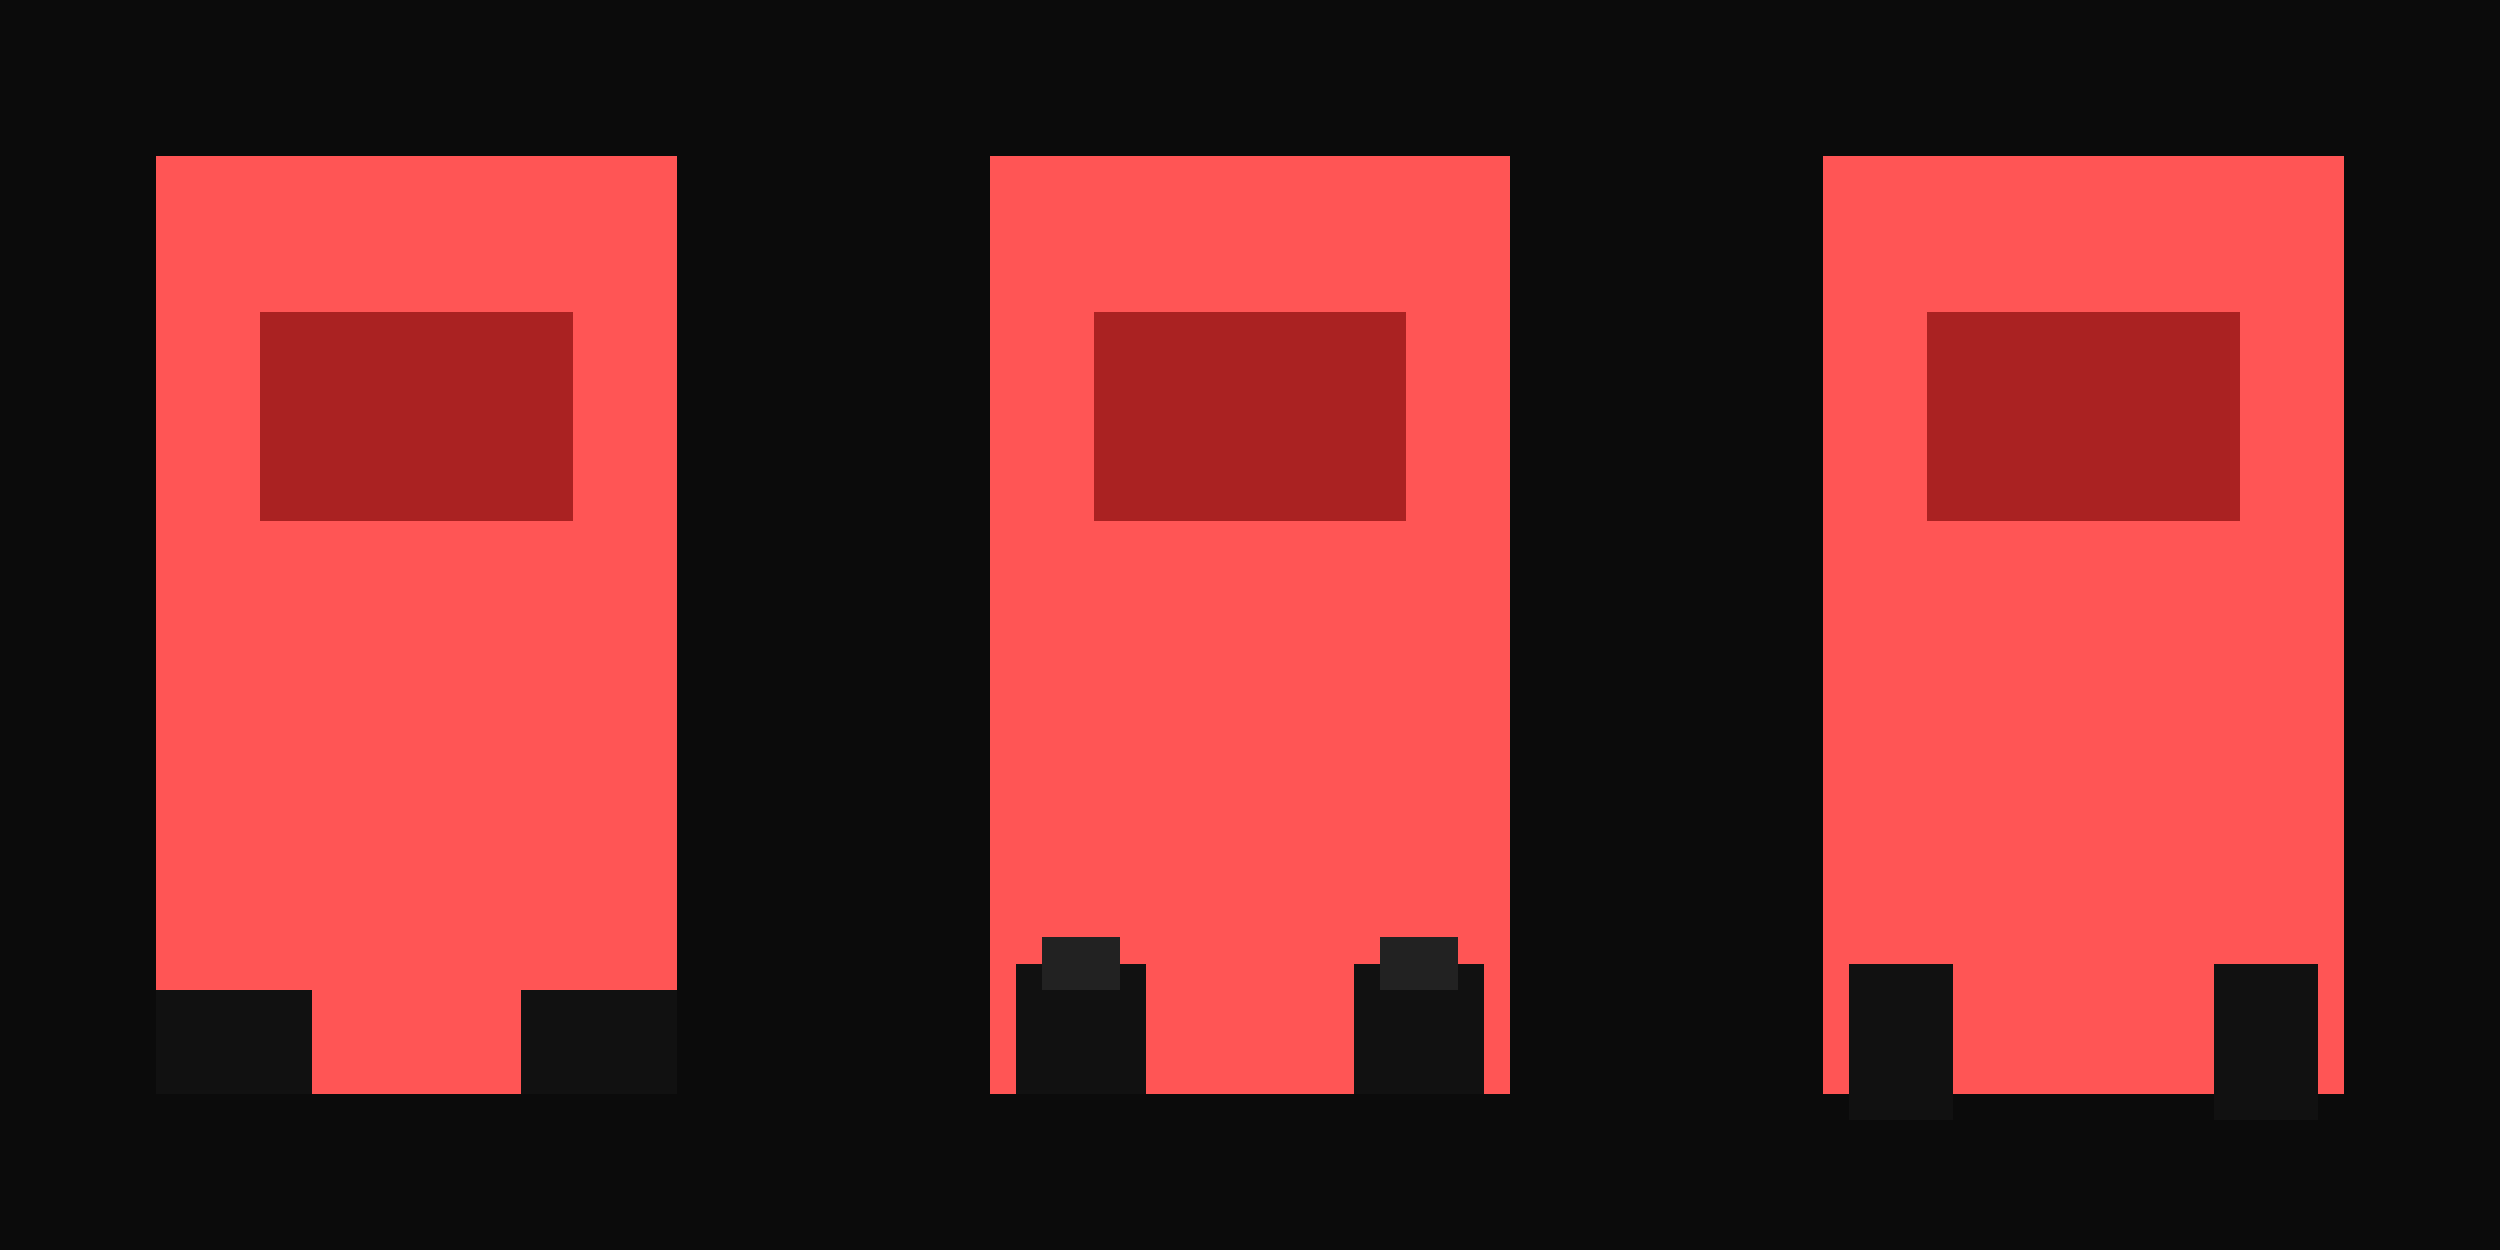
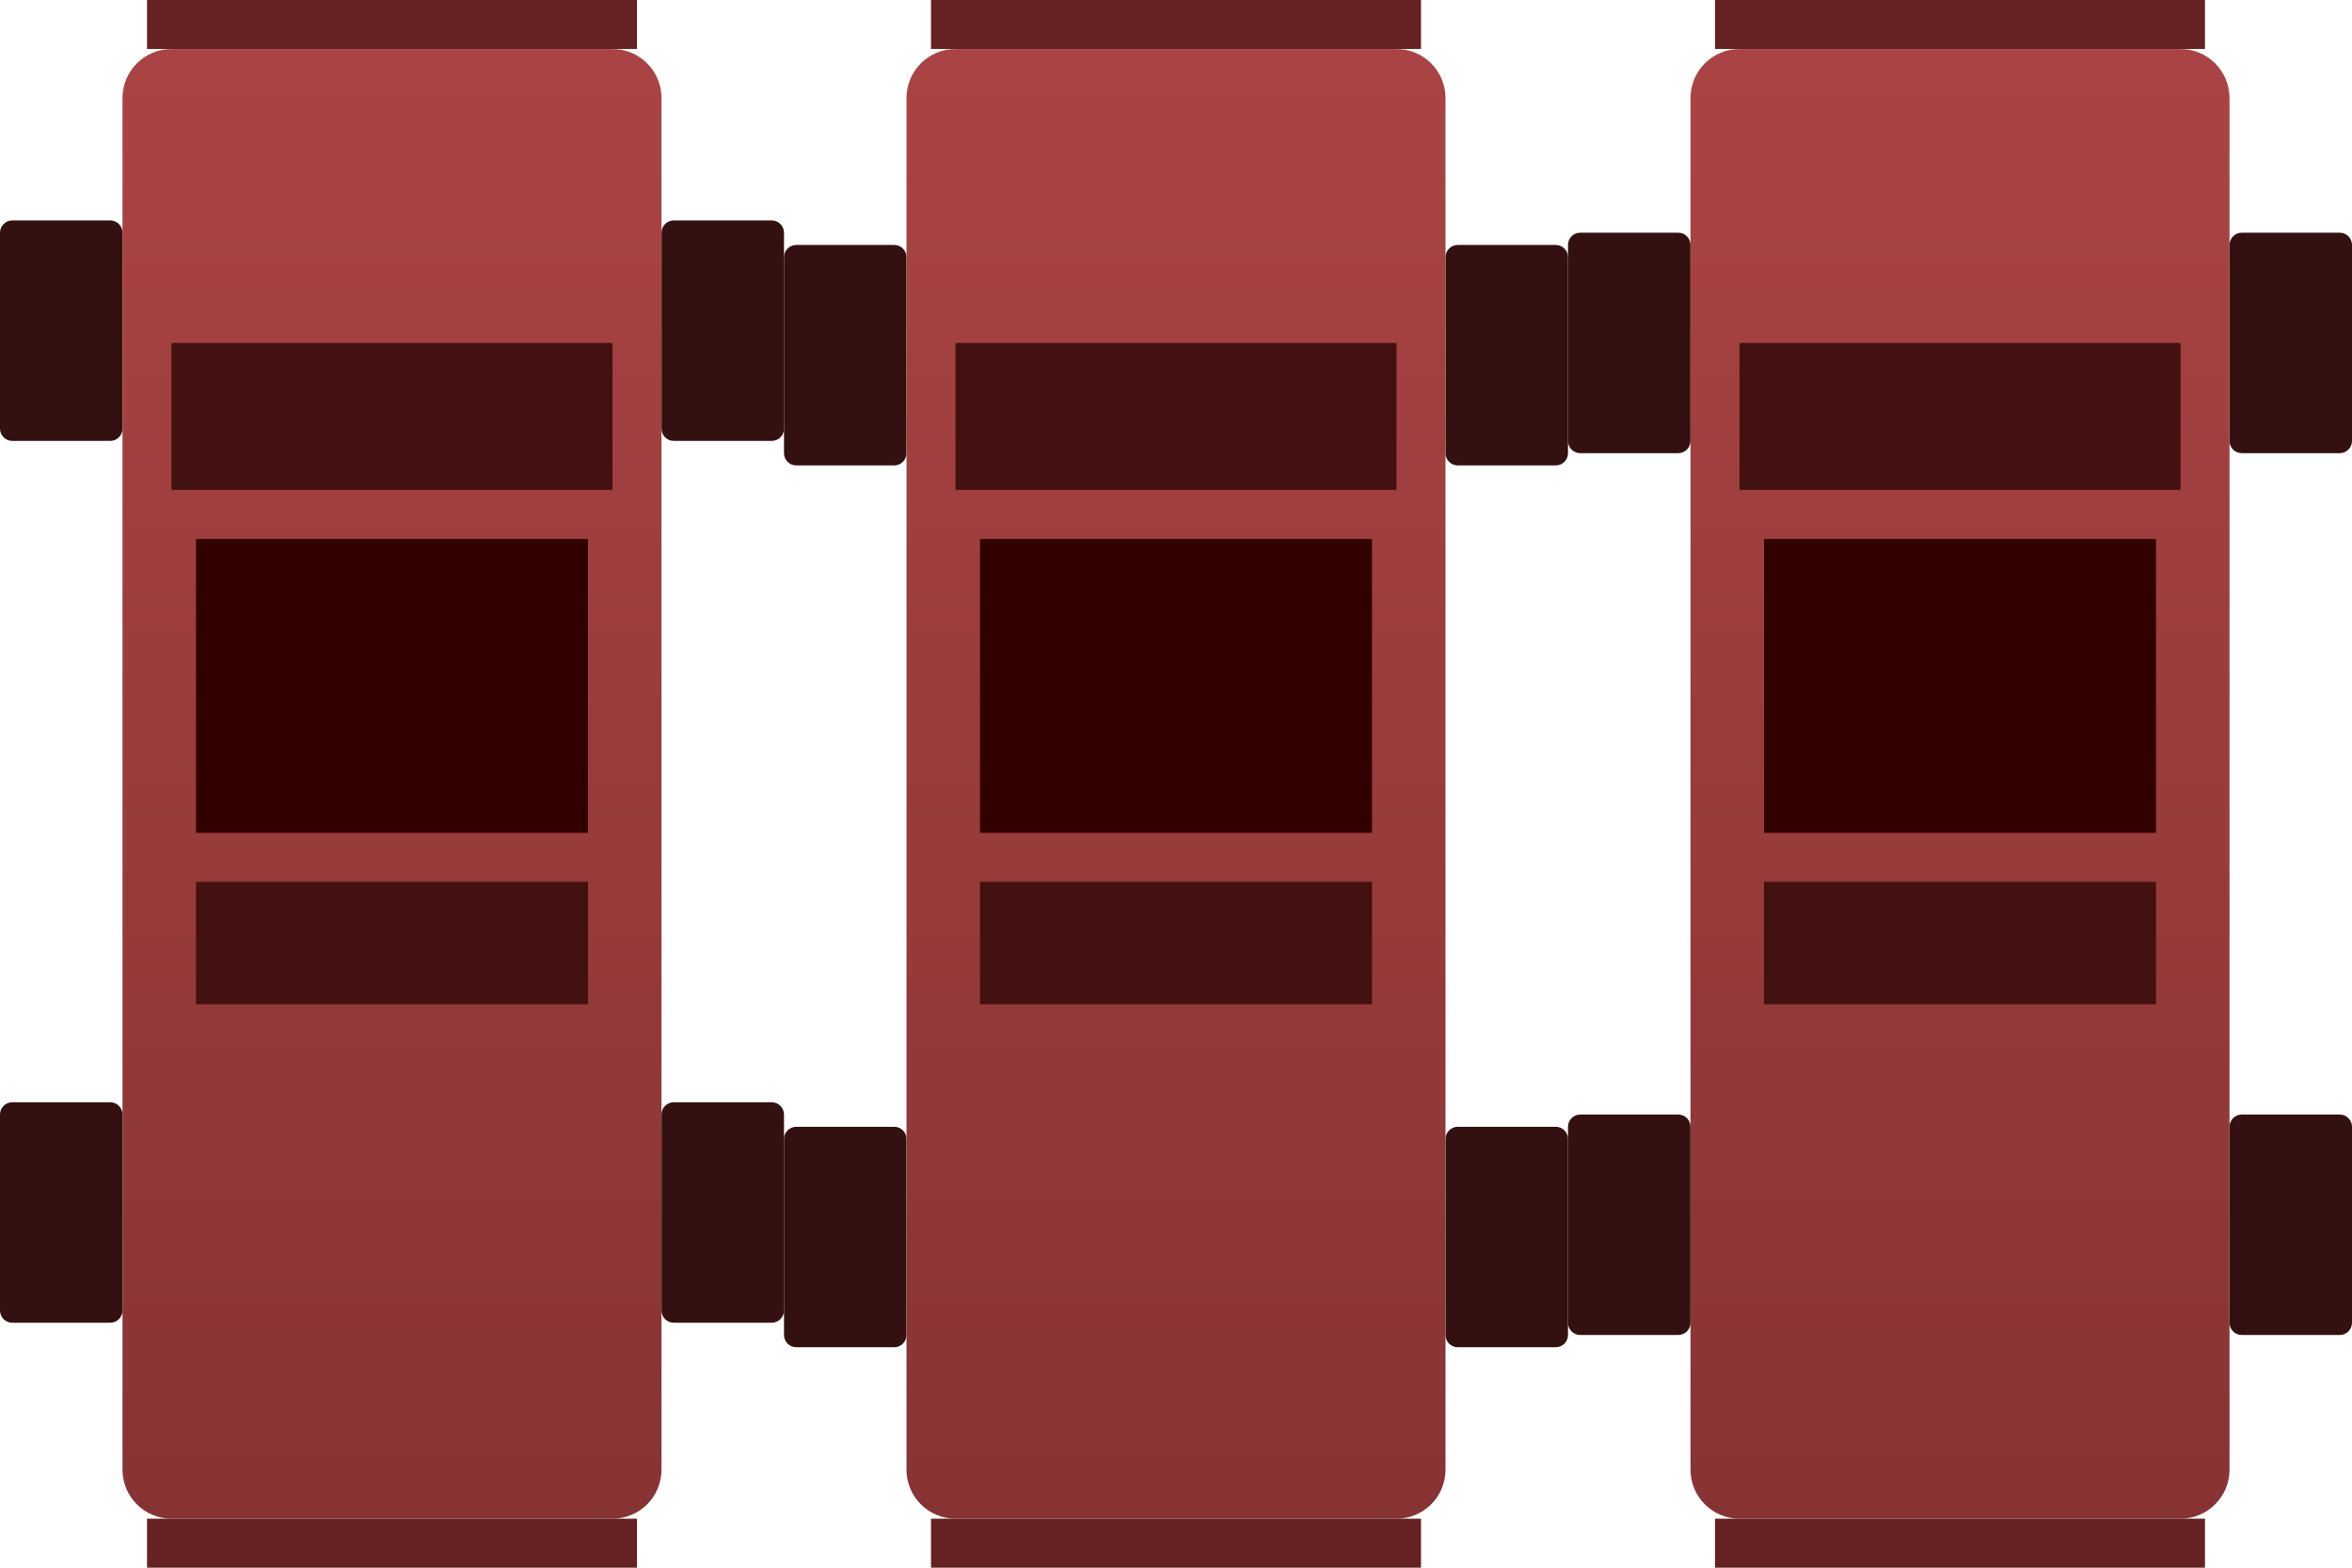
- <svg xmlns="http://www.w3.org/2000/svg" width="96" height="48" viewBox="0 0 96 48" shape-rendering="crispEdges">
-   <rect x="0" y="0" width="32" height="48" fill="#0b0b0b" />
-   <rect x="6" y="6" width="20" height="36" fill="#ff5555" />
-   <rect x="10" y="12" width="12" height="8" fill="#aa2222" />
-   <rect x="6" y="38" width="6" height="4" fill="#111" />
-   <rect x="20" y="38" width="6" height="4" fill="#111" />
-   <rect x="32" y="0" width="32" height="48" fill="#0b0b0b" />
-   <rect x="38" y="6" width="20" height="36" fill="#ff5555" />
-   <rect x="42" y="12" width="12" height="8" fill="#aa2222" />
-   <rect x="39" y="37" width="5" height="5" fill="#111" />
-   <rect x="40" y="36" width="3" height="2" fill="#222" />
-   <rect x="52" y="37" width="5" height="5" fill="#111" />
-   <rect x="53" y="36" width="3" height="2" fill="#222" />
-   <rect x="64" y="0" width="32" height="48" fill="#0b0b0b" />
-   <rect x="70" y="6" width="20" height="36" fill="#ff5555" />
-   <rect x="74" y="12" width="12" height="8" fill="#aa2222" />
-   <rect x="71" y="37" width="4" height="6" fill="#111" />
-   <rect x="85" y="37" width="4" height="6" fill="#111" />
+ <svg xmlns="http://www.w3.org/2000/svg" width="192" height="128" viewBox="0 0 192 128" fill="none">
+   <g id="frame0">
+     <rect x="0" y="18" width="10" height="18" rx="1" fill="#331111" />
+     <rect x="54" y="18" width="10" height="18" rx="1" fill="#331111" />
+     <rect x="0" y="90" width="10" height="18" rx="1" fill="#331111" />
+     <rect x="54" y="90" width="10" height="18" rx="1" fill="#331111" />
+     <rect x="10" y="4" width="44" height="120" rx="4" fill="url(#paint0_linear)" />
+     <rect x="14" y="28" width="36" height="12" fill="#441111" />
+     <rect x="16" y="44" width="32" height="24" fill="#330000" />
+     <rect x="16" y="72" width="32" height="10" fill="#441111" />
+     <rect x="12" y="0" width="40" height="4" fill="#662222" />
+     <rect x="12" y="124" width="40" height="4" fill="#662222" />
+   </g>
+   <g id="frame1" transform="translate(64, 0)">
+     <rect x="0" y="20" width="10" height="18" rx="1" fill="#331111" />
+     <rect x="54" y="20" width="10" height="18" rx="1" fill="#331111" />
+     <rect x="0" y="92" width="10" height="18" rx="1" fill="#331111" />
+     <rect x="54" y="92" width="10" height="18" rx="1" fill="#331111" />
+     <rect x="10" y="4" width="44" height="120" rx="4" fill="url(#paint1_linear)" />
+     <rect x="14" y="28" width="36" height="12" fill="#441111" />
+     <rect x="16" y="44" width="32" height="24" fill="#330000" />
+     <rect x="16" y="72" width="32" height="10" fill="#441111" />
+     <rect x="12" y="0" width="40" height="4" fill="#662222" />
+     <rect x="12" y="124" width="40" height="4" fill="#662222" />
+   </g>
+   <g id="frame2" transform="translate(128, 0)">
+     <rect x="0" y="19" width="10" height="18" rx="1" fill="#331111" />
+     <rect x="54" y="19" width="10" height="18" rx="1" fill="#331111" />
+     <rect x="0" y="91" width="10" height="18" rx="1" fill="#331111" />
+     <rect x="54" y="91" width="10" height="18" rx="1" fill="#331111" />
+     <rect x="10" y="4" width="44" height="120" rx="4" fill="url(#paint2_linear)" />
+     <rect x="14" y="28" width="36" height="12" fill="#441111" />
+     <rect x="16" y="44" width="32" height="24" fill="#330000" />
+     <rect x="16" y="72" width="32" height="10" fill="#441111" />
+     <rect x="12" y="0" width="40" height="4" fill="#662222" />
+     <rect x="12" y="124" width="40" height="4" fill="#662222" />
+   </g>
+   <defs>
+     <linearGradient id="paint0_linear" x1="32" y1="4" x2="32" y2="124" gradientUnits="userSpaceOnUse">
+       <stop stop-color="#AA4444" />
+       <stop offset="1" stop-color="#883333" />
+     </linearGradient>
+     <linearGradient id="paint1_linear" x1="32" y1="4" x2="32" y2="124" gradientUnits="userSpaceOnUse">
+       <stop stop-color="#AA4444" />
+       <stop offset="1" stop-color="#883333" />
+     </linearGradient>
+     <linearGradient id="paint2_linear" x1="32" y1="4" x2="32" y2="124" gradientUnits="userSpaceOnUse">
+       <stop stop-color="#AA4444" />
+       <stop offset="1" stop-color="#883333" />
+     </linearGradient>
+   </defs>
</svg>
